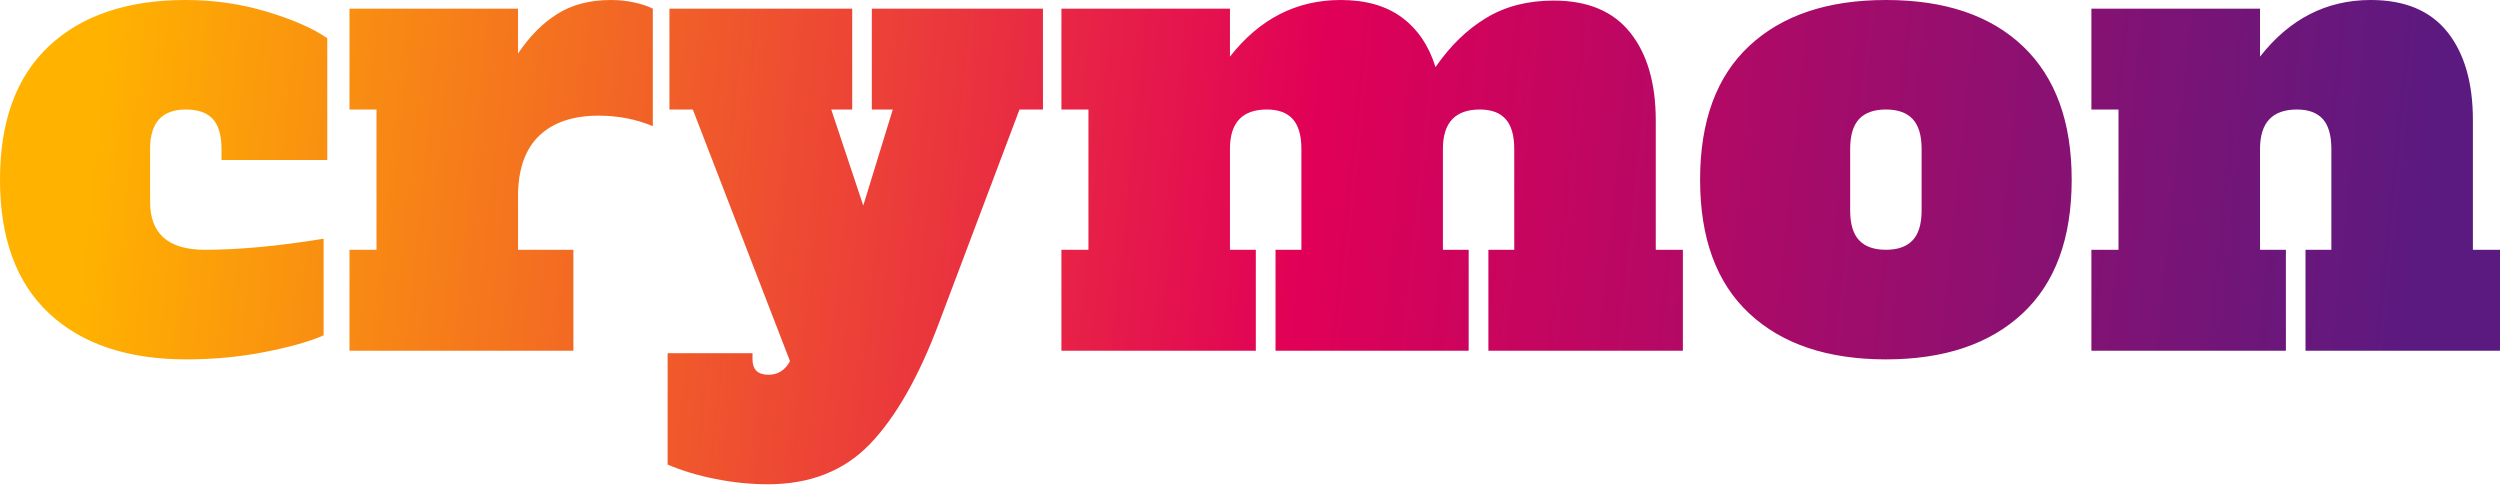
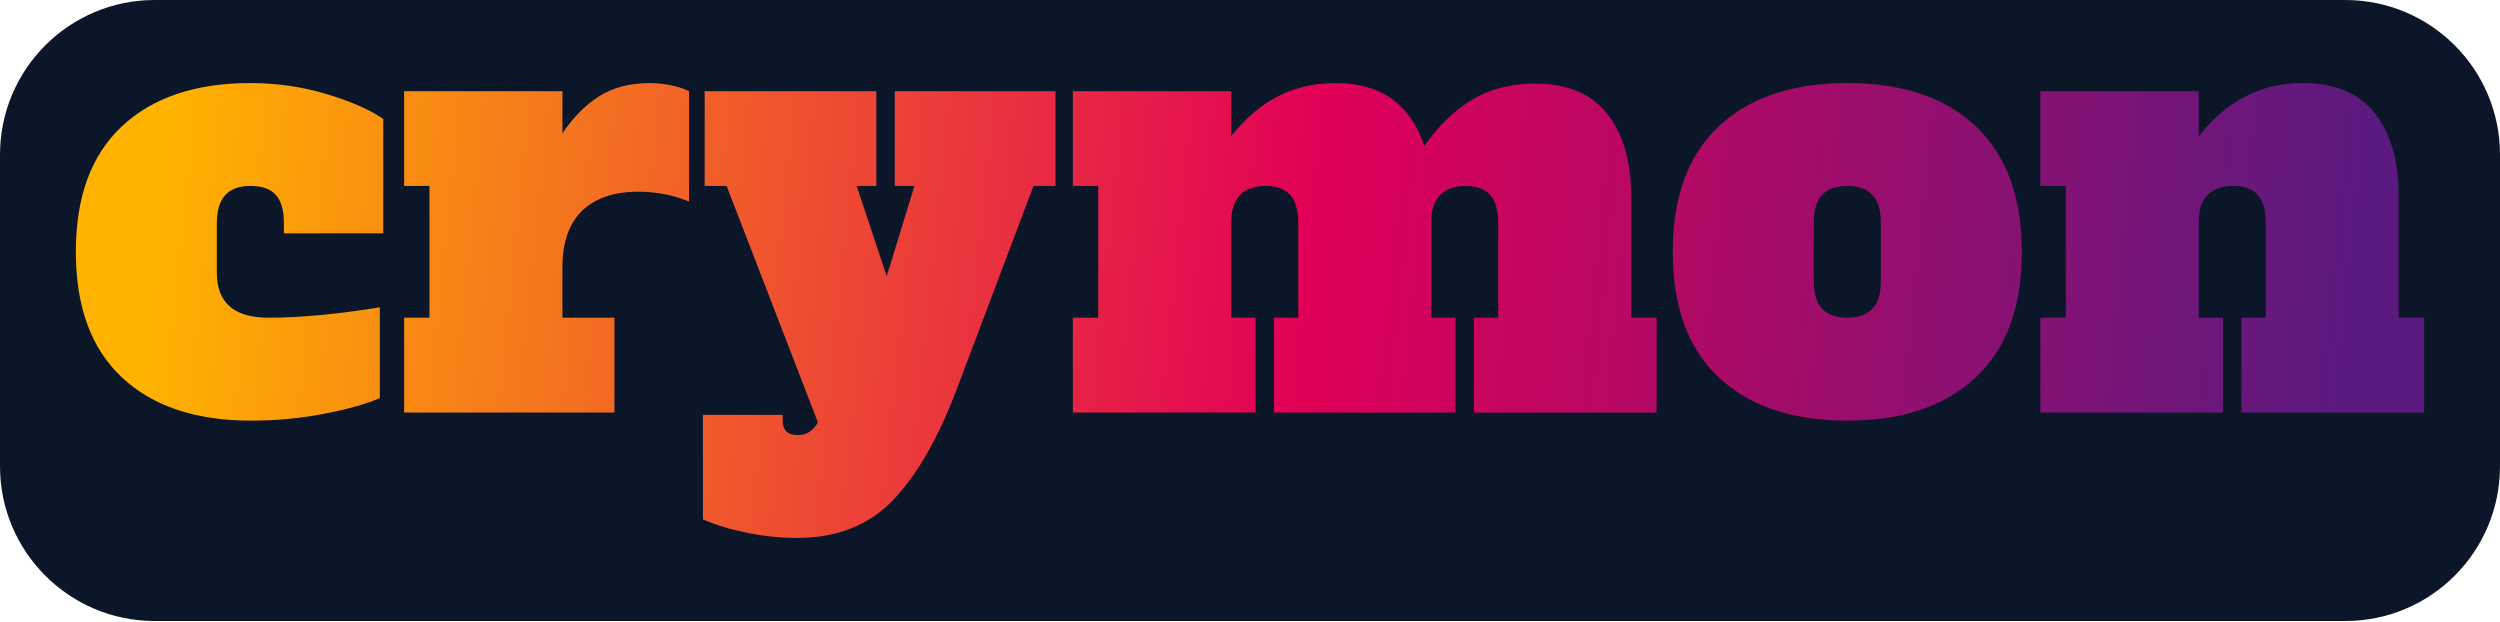
- <svg xmlns="http://www.w3.org/2000/svg" xmlns:xlink="http://www.w3.org/1999/xlink" width="260.03" height="50.37" preserveAspectRatio="xMidYMid" version="1.1" viewBox="61.959 5.6 260.03 50.37">
+ <svg xmlns="http://www.w3.org/2000/svg" xmlns:xlink="http://www.w3.org/1999/xlink" width="276.83" height="68.766" preserveAspectRatio="xMidYMid" version="1.1" viewBox="61.959 5.6 276.83 68.766">
  <defs>
    <linearGradient id="linearGradient2">
      <stop stop-color="#ffb200" offset="0" />
      <stop stop-color="#e10057" offset=".52" />
      <stop stop-color="#5a1a80" offset="1" />
    </linearGradient>
-     <filter id="editing-jagged" x="0" y="0" width="1" height="1">
+     <linearGradient id="linearGradient3-2" x1="119.98" x2="380.01" y1="88.89" y2="88.89" gradientUnits="userSpaceOnUse" xlink:href="#linearGradient2" />
+     <filter id="editing-jagged-46" x="0" y="0" width="1" height="1">
      <feTurbulence baseFrequency="0" result="turb" seed="1" />
      <feDisplacementMap in="SourceGraphic" in2="turb" />
    </filter>
-     <linearGradient id="linearGradient3" x1="119.98" x2="380.01" y1="88.89" y2="88.89" gradientUnits="userSpaceOnUse" xlink:href="#linearGradient2" />
-     <linearGradient id="linearGradient4" x1="11.504" x2="253.09" y1="-29.78" y2="-4.92" gradientUnits="userSpaceOnUse" xlink:href="#linearGradient2" />
+     <linearGradient id="linearGradient4-4" x1="11.504" x2="253.09" y1="-29.78" y2="-4.92" gradientUnits="userSpaceOnUse" xlink:href="#linearGradient2" />
  </defs>
-   <g transform="translate(-58.021,-58.11)" fill="url(#linearGradient3)" filter="url(#editing-jagged)">
-     <g transform="translate(119.08,100.19)" fill="url(#linearGradient3)">
-       <path d="m20.29 0.9q-9.15 0-14.27-4.77t-5.12-13.92 5.12-13.92 14.2-4.77q4.42 0 8.45 1.22 4.03 1.21 6.27 2.75v12.67h-11v-1.15q0-2.11-0.9-3.11-0.9-0.99-2.82-0.99-3.71 0-3.71 4.1v5.5q0 4.99 5.7 4.99 5.31 0 12.35-1.15v10.05q-2.18 0.96-6.11 1.73-3.94 0.77-8.16 0.77zm44.16-37.38q1.28 0 2.43 0.26 1.15 0.25 1.92 0.64v12.22q-2.62-1.09-5.63-1.09-4.03 0-6.21 2.11-2.18 2.12-2.18 6.28v5.56h5.76v10.5h-23.29v-10.5h2.81v-14.59h-2.81v-10.49h17.53v4.67q1.8-2.69 4.1-4.13t5.57-1.44zm27.13 0.9h17.8v10.49h-2.44l-8.38 22.21q-3.14 8.38-7.17 12.58-4.03 4.19-10.62 4.19-2.69 0-5.44-0.55-2.75-0.54-4.99-1.5v-11.58h8.83v0.64q0 1.6 1.66 1.6 1.47 0 2.24-1.41l-10.11-26.18h-2.43v-10.49h19.01v10.49h-2.18l3.33 9.99 3.07-9.99h-2.18zm81.54 25.08h2.82v10.5h-20.23v-10.5h2.69v-10.49q0-2.11-0.9-3.11-0.89-0.99-2.68-0.99-3.84 0-3.84 4.1v10.49h2.68v10.5h-20.09v-10.5h2.69v-10.49q0-2.11-0.9-3.11-0.9-0.99-2.69-0.99-3.84 0-3.84 4.1v10.49h2.69v10.5h-20.22v-10.5h2.81v-14.59h-2.81v-10.49h17.53v4.99q4.61-5.89 11.52-5.89 3.91 0 6.37 1.82 2.46 1.83 3.49 5.16 2.3-3.33 5.28-5.12 2.97-1.8 7.01-1.8 5.31 0 7.96 3.33 2.66 3.33 2.66 9.15zm23.94 11.4q-9.09 0-14.21-4.77t-5.12-13.92 5.12-13.92 14.21-4.77q9.21 0 14.27 4.83 5.05 4.83 5.05 13.86 0 9.15-5.12 13.92t-14.2 4.77zm0-11.4q1.85 0 2.78-0.99t0.93-3.1v-6.4q0-2.11-0.93-3.11-0.93-0.99-2.78-0.99-1.86 0-2.79 0.99-0.93 1-0.93 3.11v6.4q0 2.11 0.93 3.1t2.79 0.99zm61.05 0h2.82v10.5h-20.23v-10.5h2.69v-10.49q0-2.11-0.89-3.11-0.9-0.99-2.69-0.99-3.84 0-3.84 4.1v10.49h2.69v10.5h-20.23v-10.5h2.82v-14.59h-2.82v-10.49h17.54v4.99q4.61-5.89 11.52-5.89 5.31 0 7.97 3.33 2.65 3.33 2.65 9.15z" fill="url(#linearGradient4)" />
-     </g>
-   </g>
  <style>text {
  font-size: 64px;
  font-family: Arial Black;
  dominant-baseline: central;
  text-anchor: middle;
}</style>
+   <g transform="translate(-49.622 -48.912)" fill="url(#linearGradient3-2)" filter="url(#editing-jagged-46)">
+     <g transform="translate(119.08,100.19)" fill="url(#linearGradient3-2)">
+       <rect transform="translate(-70.03 -45.187)" x="62.531" y="-.491" width="276.83" height="68.766" ry="17.132" fill="#0b1728" />
+       <path d="m20.29 0.9q-9.15 0-14.27-4.77t-5.12-13.92 5.12-13.92 14.2-4.77q4.42 0 8.45 1.22 4.03 1.21 6.27 2.75v12.67h-11v-1.15q0-2.11-0.9-3.11-0.9-0.99-2.82-0.99-3.71 0-3.71 4.1v5.5q0 4.99 5.7 4.99 5.31 0 12.35-1.15v10.05q-2.18 0.96-6.11 1.73-3.94 0.77-8.16 0.77zm44.16-37.38q1.28 0 2.43 0.26 1.15 0.25 1.92 0.64v12.22q-2.62-1.09-5.63-1.09-4.03 0-6.21 2.11-2.18 2.12-2.18 6.28v5.56h5.76v10.5h-23.29v-10.5h2.81v-14.59h-2.81v-10.49h17.53v4.67q1.8-2.69 4.1-4.13t5.57-1.44zm27.13 0.9h17.8v10.49h-2.44l-8.38 22.21q-3.14 8.38-7.17 12.58-4.03 4.19-10.62 4.19-2.69 0-5.44-0.55-2.75-0.54-4.99-1.5v-11.58h8.83v0.64q0 1.6 1.66 1.6 1.47 0 2.24-1.41l-10.11-26.18h-2.43v-10.49h19.01v10.49h-2.18l3.33 9.99 3.07-9.99h-2.18zm81.54 25.08h2.82v10.5h-20.23v-10.5h2.69v-10.49q0-2.11-0.9-3.11-0.89-0.99-2.68-0.99-3.84 0-3.84 4.1v10.49h2.68v10.5h-20.09v-10.5h2.69v-10.49q0-2.11-0.9-3.11-0.9-0.99-2.69-0.99-3.84 0-3.84 4.1v10.49h2.69v10.5h-20.22v-10.5h2.81v-14.59h-2.81v-10.49h17.53v4.99q4.61-5.89 11.52-5.89 3.91 0 6.37 1.82 2.46 1.83 3.49 5.16 2.3-3.33 5.28-5.12 2.97-1.8 7.01-1.8 5.31 0 7.96 3.33 2.66 3.33 2.66 9.15zm23.94 11.4q-9.09 0-14.21-4.77t-5.12-13.92 5.12-13.92 14.21-4.77q9.21 0 14.27 4.83 5.05 4.83 5.05 13.86 0 9.15-5.12 13.92t-14.2 4.77zm0-11.4q1.85 0 2.78-0.99t0.93-3.1v-6.4q0-2.11-0.93-3.11-0.93-0.99-2.78-0.99-1.86 0-2.79 0.99-0.93 1-0.93 3.11v6.4q0 2.11 0.93 3.1t2.79 0.99zm61.05 0h2.82v10.5h-20.23v-10.5h2.69v-10.49q0-2.11-0.89-3.11-0.9-0.99-2.69-0.99-3.84 0-3.84 4.1v10.49h2.69v10.5h-20.23v-10.5h2.82v-14.59h-2.82v-10.49h17.54v4.99q4.61-5.89 11.52-5.89 5.31 0 7.97 3.33 2.65 3.33 2.65 9.15z" fill="url(#linearGradient4-4)" />
+     </g>
+   </g>
</svg>
